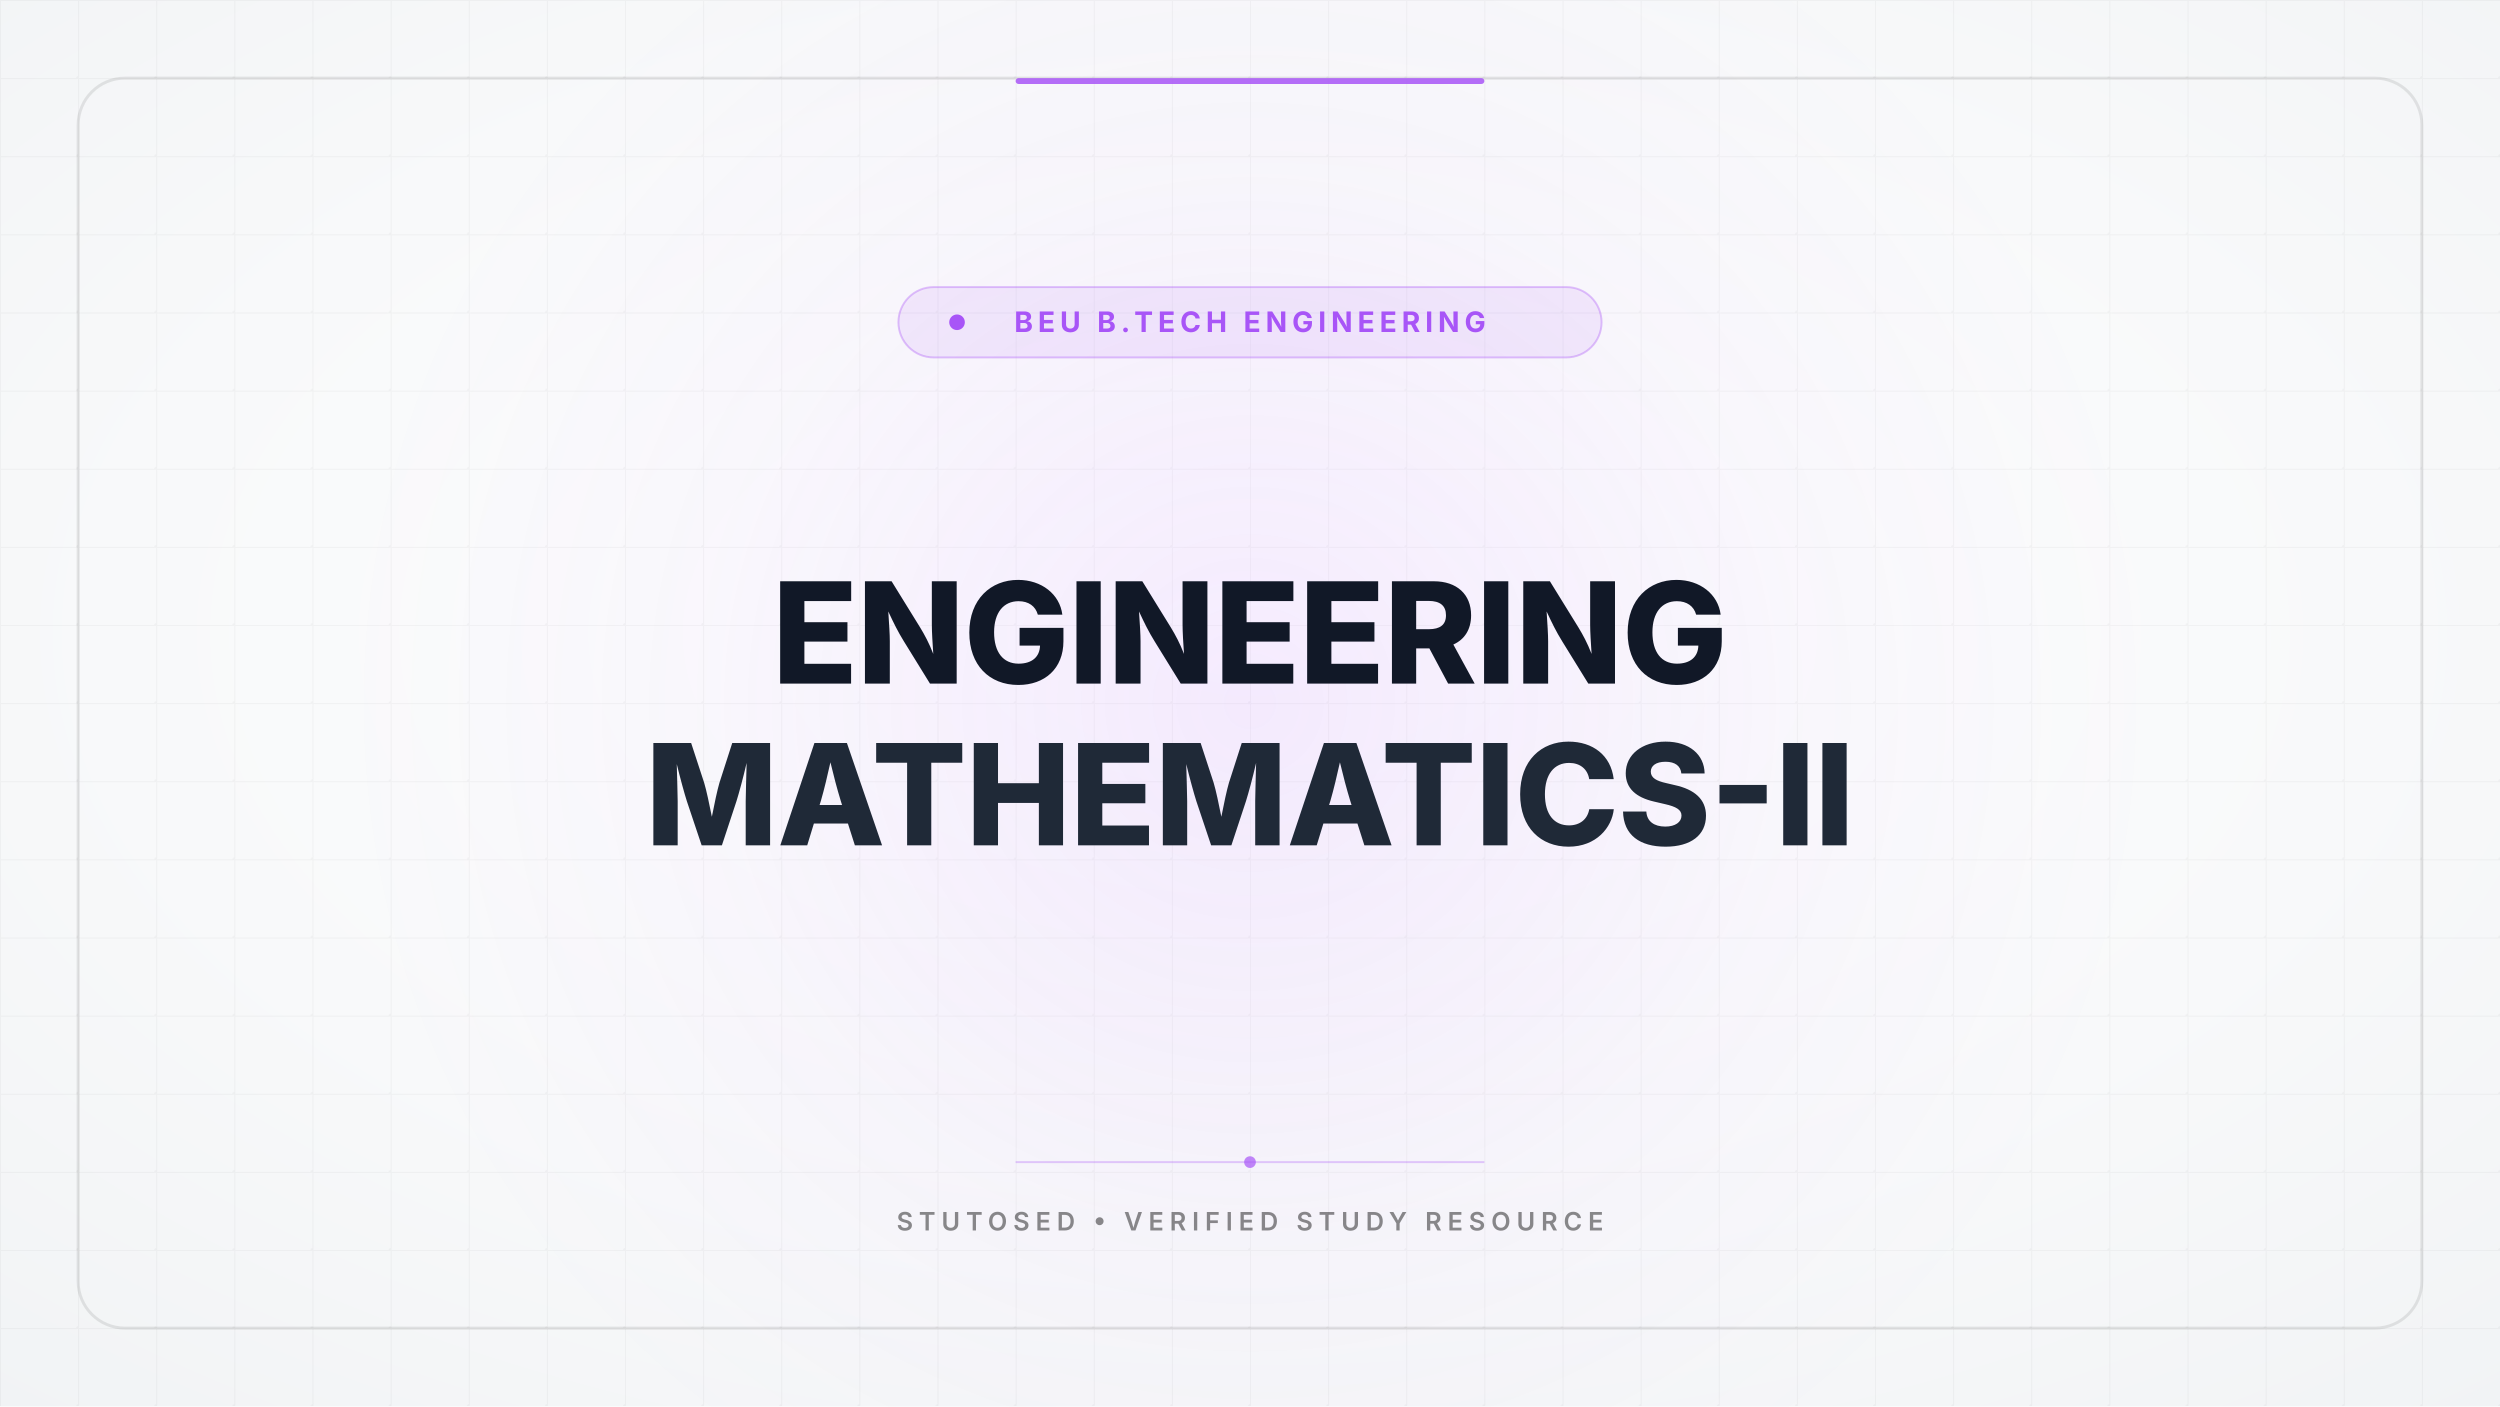
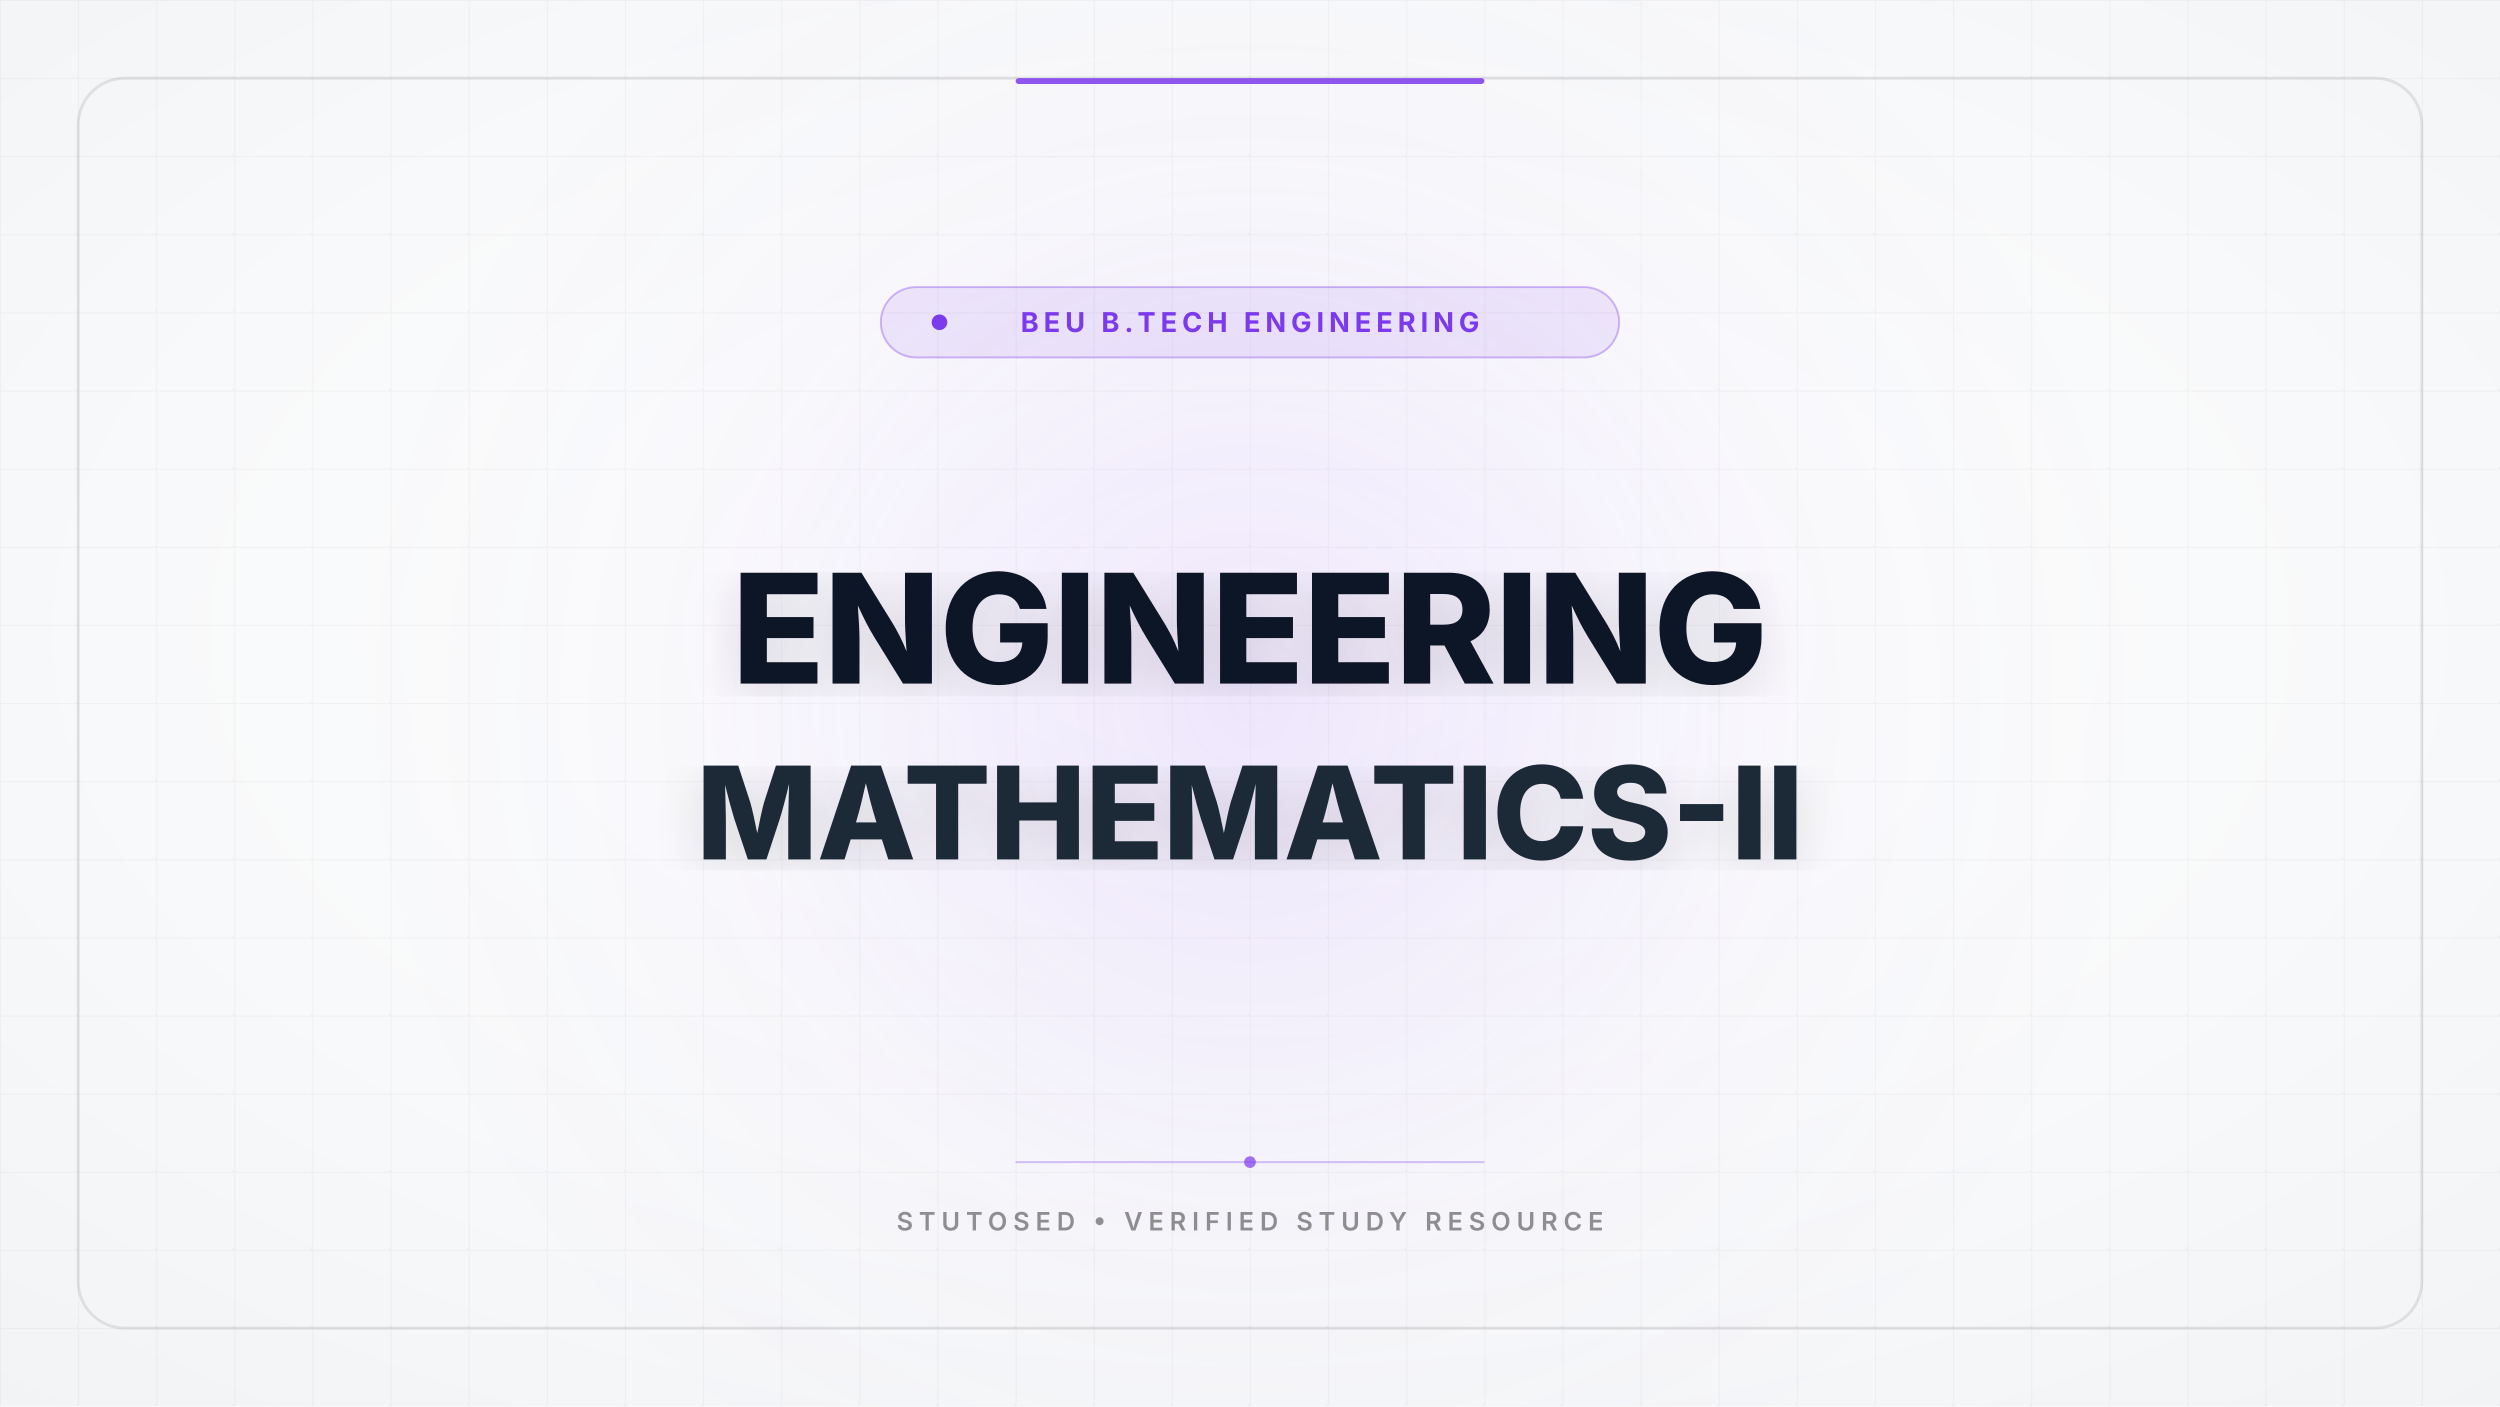
<svg xmlns="http://www.w3.org/2000/svg" viewBox="0 0 1280 720" width="1280" height="720">
  <defs>
    <radialGradient id="bg-grad" cx="50%" cy="45%" r="75%">
      <stop offset="0%" stop-color="#FFFFFF" />
      <stop offset="60%" stop-color="#F8F9FA" />
      <stop offset="100%" stop-color="#F1F3F5" />
    </radialGradient>
    <radialGradient id="accent-glow-rad" cx="50%" cy="50%" r="50%">
-       <stop offset="0%" stop-color="#a855f7" stop-opacity="0.12" />
-       <stop offset="60%" stop-color="#a855f7" stop-opacity="0.03" />
-       <stop offset="100%" stop-color="#a855f7" stop-opacity="0" />
+       <stop offset="0%" stop-color="#7c3aed" stop-opacity="0.12" />
+       <stop offset="60%" stop-color="#7c3aed" stop-opacity="0.02" />
+       <stop offset="100%" stop-color="#7c3aed" stop-opacity="0" />
    </radialGradient>
    <filter id="shadow" x="-10%" y="-10%" width="120%" height="120%">
-       <feDropShadow dx="0" dy="6" stdDeviation="12" flood-color="#000000" flood-opacity="0.75" />
+       <feDropShadow dx="0" dy="6" stdDeviation="12" flood-color="#000000" flood-opacity="0.12" />
    </filter>
    <pattern id="grid-pattern" width="40" height="40" patternUnits="userSpaceOnUse">
      <path d="M 40 0 L 0 0 0 40" fill="none" stroke="rgba(0,0,0,0.035)" stroke-width="1" />
      <circle cx="40" cy="40" r="1" fill="rgba(0,0,0,0.035)" />
    </pattern>
  </defs>
  <rect width="1280" height="720" fill="url(#bg-grad)" />
  <rect width="1280" height="720" fill="url(#grid-pattern)" />
  <circle cx="640" cy="360" r="460" fill="url(#accent-glow-rad)" />
  <rect x="40" y="40" width="1200" height="640" rx="24" fill="none" stroke="rgba(0,0,0,0.09)" stroke-width="1.5" />
-   <rect x="520" y="40" width="240" height="3" rx="1.5" fill="#a855f7" opacity="0.85" />
+   <rect x="520" y="40" width="240" height="3" rx="1.5" fill="#7c3aed" opacity="0.85" />
  <g transform="translate(640, 165)">
-     <rect x="-180" y="-18" width="360" height="36" rx="18" fill="#a855f7" fill-opacity="0.1" stroke="#a855f7" stroke-opacity="0.35" stroke-width="1" />
-     <circle cx="-150" cy="0" r="4" fill="#a855f7" />
-     <text x="0" y="5" text-anchor="middle" font-family="'Space Grotesk', -apple-system, system-ui, sans-serif" font-size="14.5" font-weight="700" letter-spacing="2.5" fill="#a855f7" text-transform="uppercase">
+     <rect x="-189" y="-18" width="378" height="36" rx="18" fill="#7c3aed" fill-opacity="0.1" stroke="#7c3aed" stroke-opacity="0.35" stroke-width="1" />
+     <circle cx="-159" cy="0" r="4" fill="#7c3aed" />
+     <text x="0" y="5" text-anchor="middle" font-family="'Space Grotesk', -apple-system, system-ui, sans-serif" font-size="14" font-weight="700" letter-spacing="2.5" fill="#7c3aed" text-transform="uppercase">
      BEU B.TECH ENGINEERING
    </text>
  </g>
  <g>
-     <text x="640" y="350" text-anchor="middle" font-family="'Space Grotesk', -apple-system, system-ui, sans-serif" font-size="72" font-weight="800" letter-spacing="-0.5" fill="#111827">ENGINEERING</text>
-     <text x="640" y="432.8" text-anchor="middle" font-family="'Space Grotesk', -apple-system, system-ui, sans-serif" font-size="72" font-weight="800" letter-spacing="-0.5" fill="#1F2937">MATHEMATICS-II</text>
+     <text x="640" y="350" text-anchor="middle" font-family="'Space Grotesk', -apple-system, system-ui, sans-serif" font-size="78" font-weight="800" letter-spacing="-0.5" fill="#111827" filter="url(#shadow)">ENGINEERING</text>
+     <text x="640" y="440" text-anchor="middle" font-family="'Space Grotesk', -apple-system, system-ui, sans-serif" font-size="66" font-weight="800" letter-spacing="-0.5" fill="#1F2937" filter="url(#shadow)">MATHEMATICS-II</text>
  </g>
  <g transform="translate(640, 595)">
-     <line x1="-120" y1="0" x2="120" y2="0" stroke="#a855f7" stroke-opacity="0.3" stroke-width="1" />
-     <circle cx="0" cy="0" r="3" fill="#a855f7" opacity="0.7" />
+     <line x1="-120" y1="0" x2="120" y2="0" stroke="#7c3aed" stroke-opacity="0.3" stroke-width="1" />
+     <circle cx="0" cy="0" r="3" fill="#7c3aed" opacity="0.7" />
  </g>
  <g transform="translate(640, 630)">
-     <text x="0" y="0" text-anchor="middle" font-family="'Space Grotesk', -apple-system, system-ui, sans-serif" font-size="13" font-weight="600" letter-spacing="3" fill="rgba(0,0,0,0.45)">
+     <text x="0" y="0" text-anchor="middle" font-family="'Space Grotesk', -apple-system, system-ui, sans-serif" font-size="13" font-weight="600" letter-spacing="3" fill="rgba(0,0,0,0.42)">
      STUTOSED • VERIFIED STUDY RESOURCE
    </text>
  </g>
</svg>
